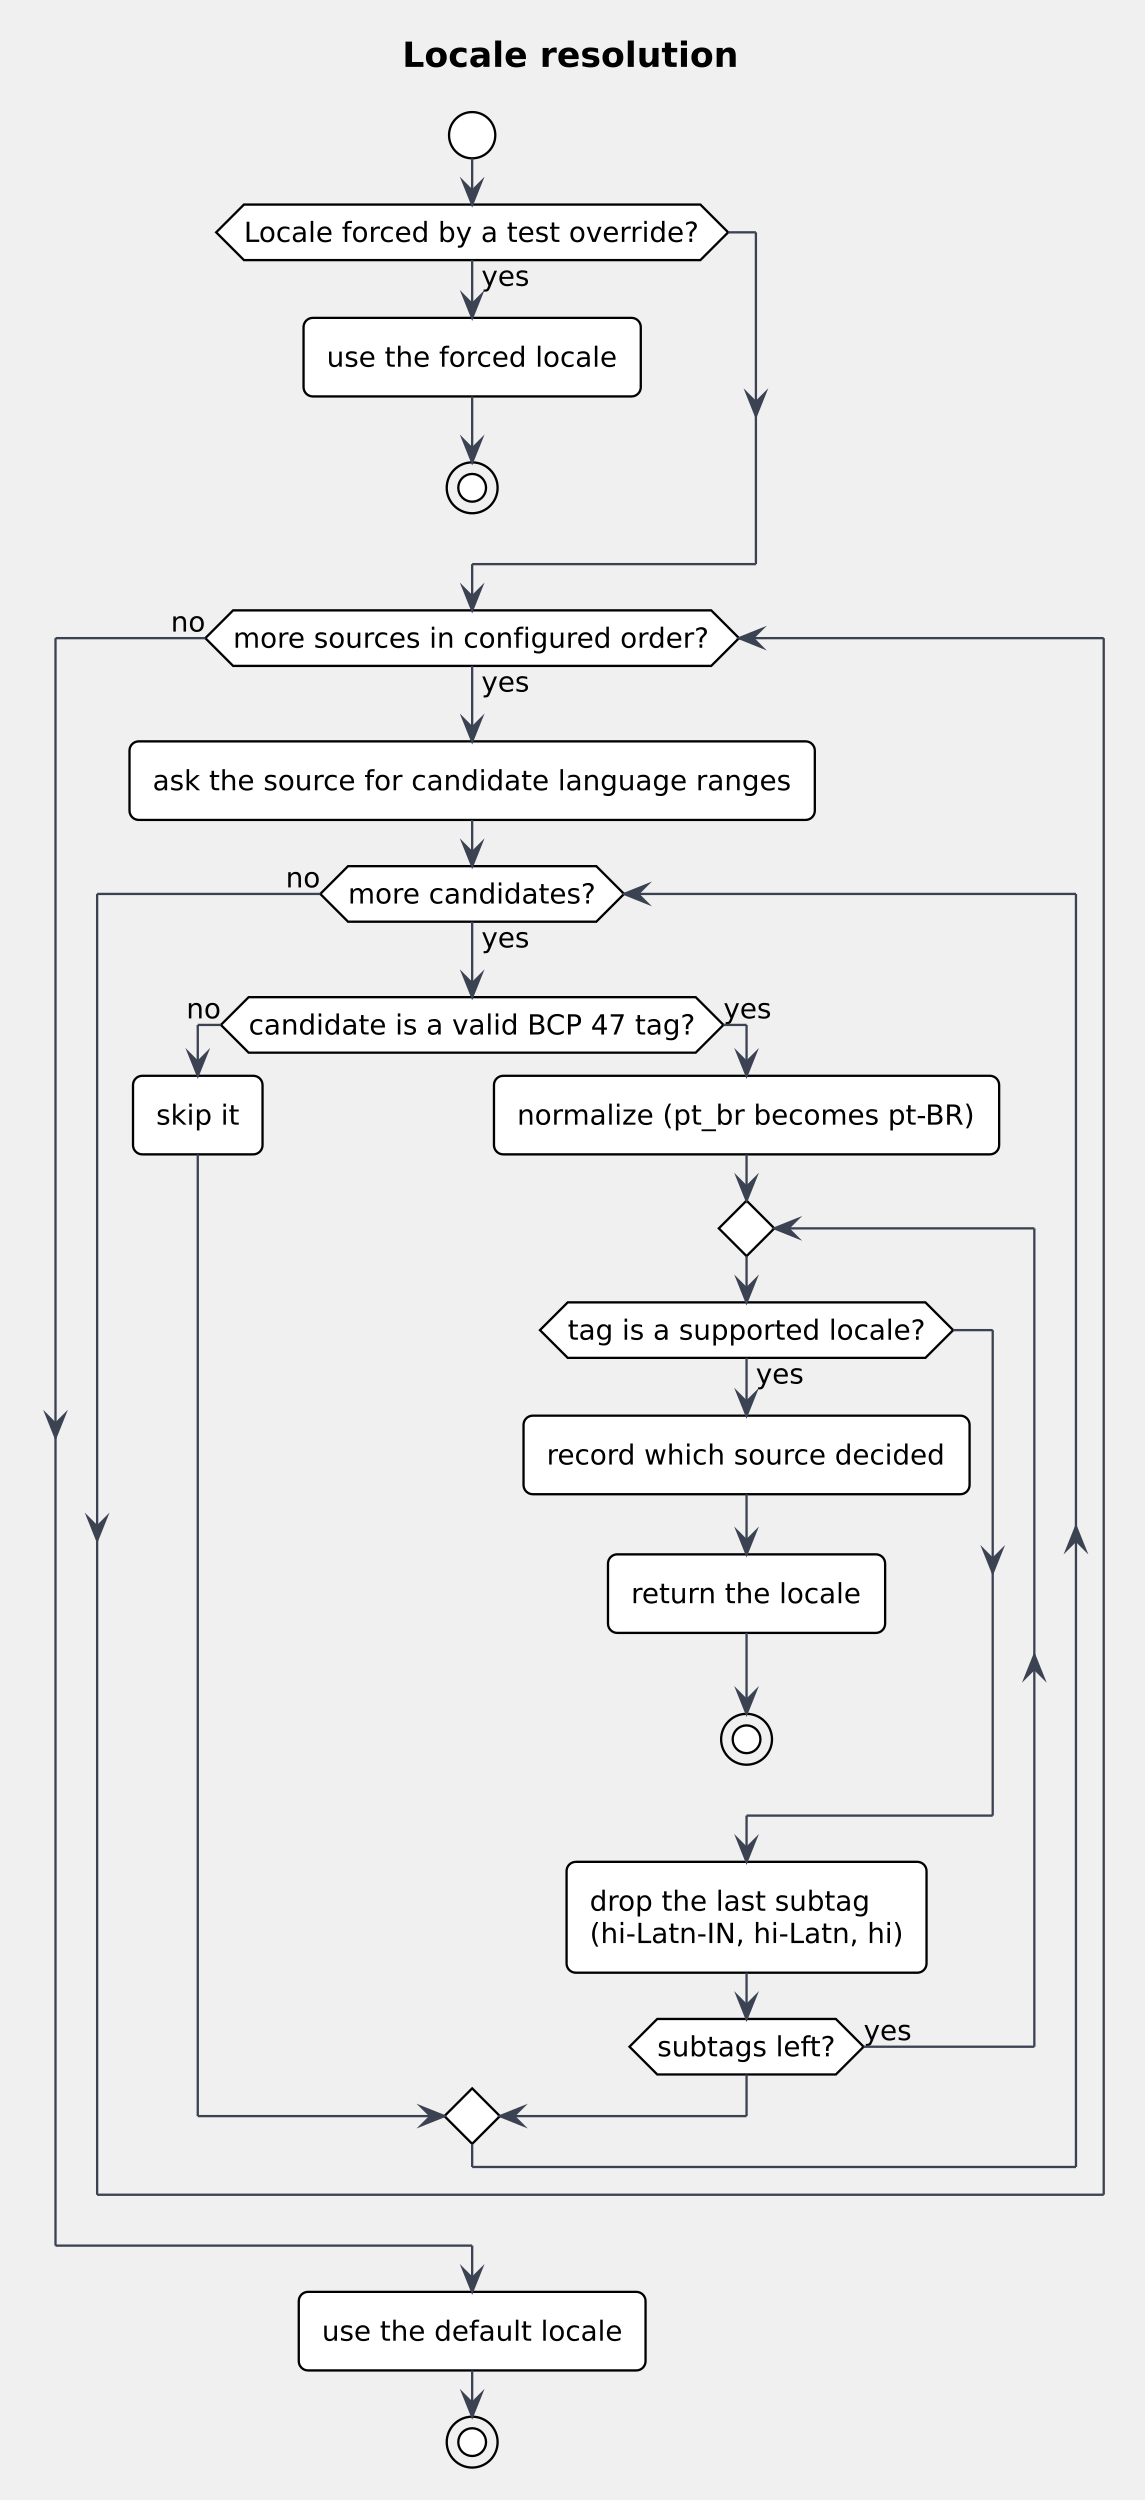
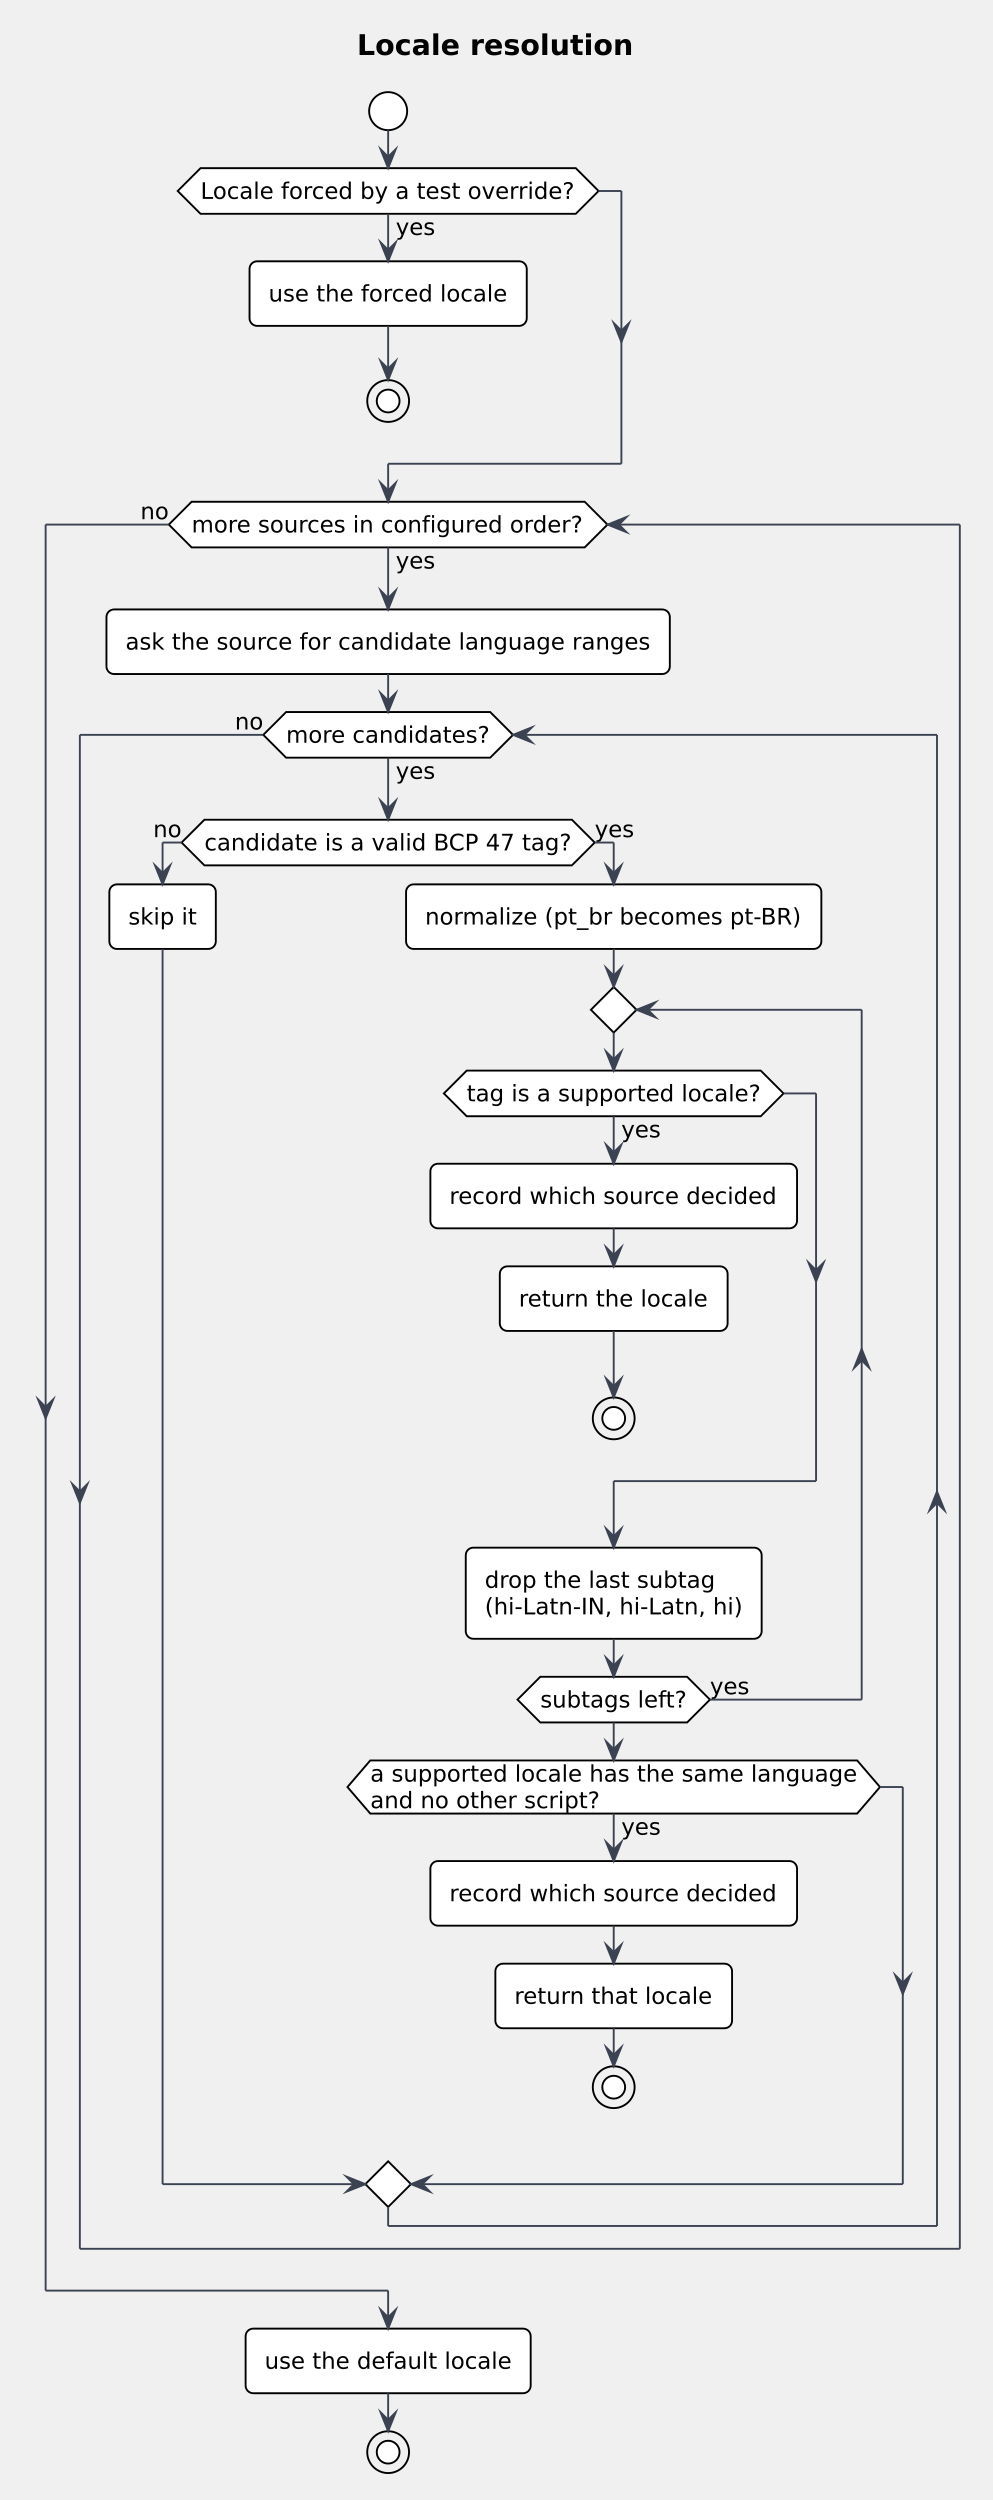
- <svg xmlns="http://www.w3.org/2000/svg" version="1.1" data-diagram-type="ACTIVITY" style="width:495px;height:1081px;background:#FFFFFF;" width="495px" height="1081px" viewBox="0 0 495 1081" zoomAndPan="magnify" preserveAspectRatio="none" contentStyleType="text/css">
+ <svg xmlns="http://www.w3.org/2000/svg" version="1.1" data-diagram-type="ACTIVITY" style="width:522px;height:1315px;background:#FFFFFF;" width="522px" height="1315px" viewBox="0 0 522 1315" zoomAndPan="magnify" preserveAspectRatio="none" contentStyleType="text/css">
  <defs />
  <g font-family="sans-serif" lengthAdjust="spacing">
    <g class="title" data-source-line="2">
-       <text x="173.956" y="28.923" fill="#000" font-size="15" textLength="145.334" font-weight="700" font-family="'DejaVu Sans'">Locale resolution</text>
+       <text x="187.765" y="28.923" fill="#000" font-size="15" textLength="145.334" font-weight="700" font-family="'DejaVu Sans'">Locale resolution</text>
    </g>
    <ellipse cx="204.164" cy="58.461" rx="10" ry="10" fill="#FFF" style="stroke:#000;stroke-width:1;" />
    <rect x="131.255" y="137.445" width="145.818" height="33.969" fill="#FFF" style="stroke:#000;stroke-width:1;" rx="4" ry="4" />
    <text x="141.255" y="158.584" fill="#000" font-size="12" textLength="125.818" font-family="'DejaVu Sans'">use the forced locale</text>
    <ellipse cx="204.164" cy="210.93" rx="11" ry="11" fill="none" style="stroke:#000;stroke-width:1;" />
    <ellipse cx="204.164" cy="210.93" rx="6" ry="6" fill="#FFF" style="stroke:#000;stroke-width:1;" />
    <polygon points="105.475,88.461,302.854,88.461,314.854,100.461,302.854,112.461,105.475,112.461,93.475,100.461,105.475,88.461" fill="#FFF" style="stroke:#000;stroke-width:1;stroke-linejoin:miter;stroke-miterlimit:10;" />
    <text x="208.164" y="123.6" fill="#000" font-size="12" textLength="20.736" font-family="'DejaVu Sans'">yes</text>
    <text x="105.475" y="104.615" fill="#000" font-size="12" textLength="197.379" font-family="'DejaVu Sans'">Locale forced by a test override?</text>
    <rect x="56" y="320.568" width="296.328" height="33.969" fill="#FFF" style="stroke:#000;stroke-width:1;" rx="4" ry="4" />
    <text x="66" y="341.707" fill="#000" font-size="12" textLength="276.328" font-family="'DejaVu Sans'">ask the source for candidate language ranges</text>
    <polygon points="107.517,431.176,300.812,431.176,312.812,443.176,300.812,455.176,107.517,455.176,95.517,443.176,107.517,431.176" fill="#FFF" style="stroke:#000;stroke-width:1;stroke-linejoin:miter;stroke-miterlimit:10;" />
    <text x="107.517" y="447.33" fill="#000" font-size="12" textLength="193.295" font-family="'DejaVu Sans'">candidate is a valid BCP 47 tag?</text>
    <text x="80.569" y="440.346" fill="#000" font-size="12" textLength="14.947" font-family="'DejaVu Sans'">no</text>
    <text x="312.812" y="440.346" fill="#000" font-size="12" textLength="20.736" font-family="'DejaVu Sans'">yes</text>
    <rect x="57.514" y="465.176" width="56.006" height="33.969" fill="#FFF" style="stroke:#000;stroke-width:1;" rx="4" ry="4" />
    <text x="67.514" y="486.314" fill="#000" font-size="12" textLength="36.006" font-family="'DejaVu Sans'">skip it</text>
    <rect x="213.592" y="465.176" width="218.439" height="33.969" fill="#FFF" style="stroke:#000;stroke-width:1;" rx="4" ry="4" />
    <text x="223.592" y="486.314" fill="#000" font-size="12" textLength="198.439" font-family="'DejaVu Sans'">normalize (pt_br becomes pt-BR)</text>
    <rect x="226.377" y="612.129" width="192.869" height="33.969" fill="#FFF" style="stroke:#000;stroke-width:1;" rx="4" ry="4" />
    <text x="236.377" y="633.268" fill="#000" font-size="12" textLength="172.869" font-family="'DejaVu Sans'">record which source decided</text>
-     <rect x="262.896" y="672.098" width="119.832" height="33.969" fill="#FFF" style="stroke:#000;stroke-width:1;" rx="4" ry="4" />
-     <text x="272.896" y="693.236" fill="#000" font-size="12" textLength="99.832" font-family="'DejaVu Sans'">return the locale</text>
-     <ellipse cx="322.812" cy="752.066" rx="11" ry="11" fill="none" style="stroke:#000;stroke-width:1;" />
-     <ellipse cx="322.812" cy="752.066" rx="6" ry="6" fill="#FFF" style="stroke:#000;stroke-width:1;" />
+     <rect x="262.896" y="666.098" width="119.832" height="33.969" fill="#FFF" style="stroke:#000;stroke-width:1;" rx="4" ry="4" />
+     <text x="272.896" y="687.236" fill="#000" font-size="12" textLength="99.832" font-family="'DejaVu Sans'">return the locale</text>
+     <ellipse cx="322.812" cy="746.066" rx="11" ry="11" fill="none" style="stroke:#000;stroke-width:1;" />
+     <ellipse cx="322.812" cy="746.066" rx="6" ry="6" fill="#FFF" style="stroke:#000;stroke-width:1;" />
    <polygon points="245.482,563.145,400.141,563.145,412.141,575.145,400.141,587.145,245.482,587.145,233.482,575.145,245.482,563.145" fill="#FFF" style="stroke:#000;stroke-width:1;stroke-linejoin:miter;stroke-miterlimit:10;" />
    <text x="326.812" y="598.283" fill="#000" font-size="12" textLength="20.736" font-family="'DejaVu Sans'">yes</text>
    <text x="245.482" y="579.299" fill="#000" font-size="12" textLength="154.658" font-family="'DejaVu Sans'">tag is a supported locale?</text>
-     <rect x="244.989" y="805.066" width="155.645" height="47.938" fill="#FFF" style="stroke:#000;stroke-width:1;" rx="4" ry="4" />
-     <text x="254.989" y="826.205" fill="#000" font-size="12" textLength="121.441" font-family="'DejaVu Sans'">drop the last subtag</text>
-     <text x="254.989" y="840.174" fill="#000" font-size="12" textLength="135.645" font-family="'DejaVu Sans'">(hi-Latn-IN, hi-Latn, hi)</text>
+     <rect x="244.989" y="814.066" width="155.645" height="47.938" fill="#FFF" style="stroke:#000;stroke-width:1;" rx="4" ry="4" />
+     <text x="254.989" y="835.205" fill="#000" font-size="12" textLength="121.441" font-family="'DejaVu Sans'">drop the last subtag</text>
+     <text x="254.989" y="849.174" fill="#000" font-size="12" textLength="135.645" font-family="'DejaVu Sans'">(hi-Latn-IN, hi-Latn, hi)</text>
    <polygon points="322.812,519.145,334.812,531.145,322.812,543.145,310.812,531.145,322.812,519.145" fill="#FFF" style="stroke:#000;stroke-width:1;stroke-linejoin:miter;stroke-miterlimit:10;" />
-     <polygon points="284.195,873.004,361.428,873.004,373.428,885.004,361.428,897.004,284.195,897.004,272.195,885.004,284.195,873.004" fill="#FFF" style="stroke:#000;stroke-width:1;stroke-linejoin:miter;stroke-miterlimit:10;" />
-     <text x="284.195" y="889.158" fill="#000" font-size="12" textLength="77.232" font-family="'DejaVu Sans'">subtags left?</text>
-     <text x="373.428" y="882.174" fill="#000" font-size="12" textLength="20.736" font-family="'DejaVu Sans'">yes</text>
-     <polygon points="204.164,903.004,216.164,915.004,204.164,927.004,192.164,915.004,204.164,903.004" fill="#FFF" style="stroke:#000;stroke-width:1;stroke-linejoin:miter;stroke-miterlimit:10;" />
+     <polygon points="284.195,882.004,361.428,882.004,373.428,894.004,361.428,906.004,284.195,906.004,272.195,894.004,284.195,882.004" fill="#FFF" style="stroke:#000;stroke-width:1;stroke-linejoin:miter;stroke-miterlimit:10;" />
+     <text x="284.195" y="898.158" fill="#000" font-size="12" textLength="77.232" font-family="'DejaVu Sans'">subtags left?</text>
+     <text x="373.428" y="891.174" fill="#000" font-size="12" textLength="20.736" font-family="'DejaVu Sans'">yes</text>
+     <rect x="226.377" y="978.926" width="192.869" height="33.969" fill="#FFF" style="stroke:#000;stroke-width:1;" rx="4" ry="4" />
+     <text x="236.377" y="1000.064" fill="#000" font-size="12" textLength="172.869" font-family="'DejaVu Sans'">record which source decided</text>
+     <rect x="260.558" y="1032.895" width="124.508" height="33.969" fill="#FFF" style="stroke:#000;stroke-width:1;" rx="4" ry="4" />
+     <text x="270.558" y="1054.033" fill="#000" font-size="12" textLength="104.508" font-family="'DejaVu Sans'">return that locale</text>
+     <ellipse cx="322.812" cy="1097.863" rx="11" ry="11" fill="none" style="stroke:#000;stroke-width:1;" />
+     <ellipse cx="322.812" cy="1097.863" rx="6" ry="6" fill="#FFF" style="stroke:#000;stroke-width:1;" />
+     <polygon points="194.758,926.004,450.865,926.004,462.865,939.973,450.865,953.941,194.758,953.941,182.758,939.973,194.758,926.004" fill="#FFF" style="stroke:#000;stroke-width:1;stroke-linejoin:miter;stroke-miterlimit:10;" />
+     <text x="326.812" y="965.08" fill="#000" font-size="12" textLength="20.736" font-family="'DejaVu Sans'">yes</text>
+     <text x="194.758" y="937.143" fill="#000" font-size="12" textLength="256.107" font-family="'DejaVu Sans'">a supported locale has the same language</text>
+     <text x="194.758" y="951.111" fill="#000" font-size="12" textLength="120.744" font-family="'DejaVu Sans'">and no other script?</text>
+     <polygon points="204.164,1136.863,216.164,1148.863,204.164,1160.863,192.164,1148.863,204.164,1136.863" fill="#FFF" style="stroke:#000;stroke-width:1;stroke-linejoin:miter;stroke-miterlimit:10;" />
    <polygon points="150.489,374.537,257.839,374.537,269.839,386.537,257.839,398.537,150.489,398.537,138.489,386.537,150.489,374.537" fill="#FFF" style="stroke:#000;stroke-width:1;stroke-linejoin:miter;stroke-miterlimit:10;" />
    <text x="208.164" y="409.676" fill="#000" font-size="12" textLength="20.736" font-family="'DejaVu Sans'">yes</text>
    <text x="150.489" y="390.691" fill="#000" font-size="12" textLength="107.35" font-family="'DejaVu Sans'">more candidates?</text>
    <text x="123.542" y="383.707" fill="#000" font-size="12" textLength="14.947" font-family="'DejaVu Sans'">no</text>
    <polygon points="100.79,263.93,307.538,263.93,319.538,275.93,307.538,287.93,100.79,287.93,88.79,275.93,100.79,263.93" fill="#FFF" style="stroke:#000;stroke-width:1;stroke-linejoin:miter;stroke-miterlimit:10;" />
    <text x="208.164" y="299.068" fill="#000" font-size="12" textLength="20.736" font-family="'DejaVu Sans'">yes</text>
    <text x="100.79" y="280.084" fill="#000" font-size="12" textLength="206.748" font-family="'DejaVu Sans'">more sources in configured order?</text>
    <text x="73.843" y="273.1" fill="#000" font-size="12" textLength="14.947" font-family="'DejaVu Sans'">no</text>
-     <rect x="129.192" y="991.004" width="149.943" height="33.969" fill="#FFF" style="stroke:#000;stroke-width:1;" rx="4" ry="4" />
-     <text x="139.192" y="1012.143" fill="#000" font-size="12" textLength="129.943" font-family="'DejaVu Sans'">use the default locale</text>
-     <ellipse cx="204.164" cy="1055.973" rx="11" ry="11" fill="none" style="stroke:#000;stroke-width:1;" />
-     <ellipse cx="204.164" cy="1055.973" rx="6" ry="6" fill="#FFF" style="stroke:#000;stroke-width:1;" />
+     <rect x="129.192" y="1224.863" width="149.943" height="33.969" fill="#FFF" style="stroke:#000;stroke-width:1;" rx="4" ry="4" />
+     <text x="139.192" y="1246.002" fill="#000" font-size="12" textLength="129.943" font-family="'DejaVu Sans'">use the default locale</text>
+     <ellipse cx="204.164" cy="1289.832" rx="11" ry="11" fill="none" style="stroke:#000;stroke-width:1;" />
+     <ellipse cx="204.164" cy="1289.832" rx="6" ry="6" fill="#FFF" style="stroke:#000;stroke-width:1;" />
    <line x1="204.164" y1="171.414" x2="204.164" y2="199.93" style="stroke:#3B4252;stroke-width:1;" />
    <polygon points="200.164,189.93,204.164,199.93,208.164,189.93,204.164,193.93" fill="#3B4252" style="stroke:#3B4252;stroke-width:1;stroke-linejoin:miter;stroke-miterlimit:10;" />
    <line x1="204.164" y1="112.461" x2="204.164" y2="137.445" style="stroke:#3B4252;stroke-width:1;" />
    <polygon points="200.164,127.445,204.164,137.445,208.164,127.445,204.164,131.445" fill="#3B4252" style="stroke:#3B4252;stroke-width:1;stroke-linejoin:miter;stroke-miterlimit:10;" />
    <line x1="314.854" y1="100.461" x2="326.854" y2="100.461" style="stroke:#3B4252;stroke-width:1;" />
    <polygon points="322.854,169.93,326.854,179.93,330.854,169.93,326.854,173.93" fill="#3B4252" style="stroke:#3B4252;stroke-width:1;stroke-linejoin:miter;stroke-miterlimit:10;" />
    <line x1="326.854" y1="100.461" x2="326.854" y2="243.93" style="stroke:#3B4252;stroke-width:1;" />
    <line x1="326.854" y1="243.93" x2="204.164" y2="243.93" style="stroke:#3B4252;stroke-width:1;" />
    <line x1="204.164" y1="243.93" x2="204.164" y2="263.93" style="stroke:#3B4252;stroke-width:1;" />
    <polygon points="200.164,253.93,204.164,263.93,208.164,253.93,204.164,257.93" fill="#3B4252" style="stroke:#3B4252;stroke-width:1;stroke-linejoin:miter;stroke-miterlimit:10;" />
    <line x1="204.164" y1="68.461" x2="204.164" y2="88.461" style="stroke:#3B4252;stroke-width:1;" />
    <polygon points="200.164,78.461,204.164,88.461,208.164,78.461,204.164,82.461" fill="#3B4252" style="stroke:#3B4252;stroke-width:1;stroke-linejoin:miter;stroke-miterlimit:10;" />
-     <line x1="322.812" y1="646.098" x2="322.812" y2="672.098" style="stroke:#3B4252;stroke-width:1;" />
-     <polygon points="318.812,662.098,322.812,672.098,326.812,662.098,322.812,666.098" fill="#3B4252" style="stroke:#3B4252;stroke-width:1;stroke-linejoin:miter;stroke-miterlimit:10;" />
-     <line x1="322.812" y1="706.066" x2="322.812" y2="741.066" style="stroke:#3B4252;stroke-width:1;" />
-     <polygon points="318.812,731.066,322.812,741.066,326.812,731.066,322.812,735.066" fill="#3B4252" style="stroke:#3B4252;stroke-width:1;stroke-linejoin:miter;stroke-miterlimit:10;" />
+     <line x1="322.812" y1="646.098" x2="322.812" y2="666.098" style="stroke:#3B4252;stroke-width:1;" />
+     <polygon points="318.812,656.098,322.812,666.098,326.812,656.098,322.812,660.098" fill="#3B4252" style="stroke:#3B4252;stroke-width:1;stroke-linejoin:miter;stroke-miterlimit:10;" />
+     <line x1="322.812" y1="700.066" x2="322.812" y2="735.066" style="stroke:#3B4252;stroke-width:1;" />
+     <polygon points="318.812,725.066,322.812,735.066,326.812,725.066,322.812,729.066" fill="#3B4252" style="stroke:#3B4252;stroke-width:1;stroke-linejoin:miter;stroke-miterlimit:10;" />
    <line x1="322.812" y1="587.145" x2="322.812" y2="612.129" style="stroke:#3B4252;stroke-width:1;" />
    <polygon points="318.812,602.129,322.812,612.129,326.812,602.129,322.812,606.129" fill="#3B4252" style="stroke:#3B4252;stroke-width:1;stroke-linejoin:miter;stroke-miterlimit:10;" />
    <line x1="412.141" y1="575.145" x2="429.246" y2="575.145" style="stroke:#3B4252;stroke-width:1;" />
-     <polygon points="425.246,670.098,429.246,680.098,433.246,670.098,429.246,674.098" fill="#3B4252" style="stroke:#3B4252;stroke-width:1;stroke-linejoin:miter;stroke-miterlimit:10;" />
-     <line x1="429.246" y1="575.145" x2="429.246" y2="785.066" style="stroke:#3B4252;stroke-width:1;" />
-     <line x1="429.246" y1="785.066" x2="322.812" y2="785.066" style="stroke:#3B4252;stroke-width:1;" />
-     <line x1="322.812" y1="785.066" x2="322.812" y2="805.066" style="stroke:#3B4252;stroke-width:1;" />
-     <polygon points="318.812,795.066,322.812,805.066,326.812,795.066,322.812,799.066" fill="#3B4252" style="stroke:#3B4252;stroke-width:1;stroke-linejoin:miter;stroke-miterlimit:10;" />
+     <polygon points="425.246,664.098,429.246,674.098,433.246,664.098,429.246,668.098" fill="#3B4252" style="stroke:#3B4252;stroke-width:1;stroke-linejoin:miter;stroke-miterlimit:10;" />
+     <line x1="429.246" y1="575.145" x2="429.246" y2="779.066" style="stroke:#3B4252;stroke-width:1;" />
+     <line x1="429.246" y1="779.066" x2="322.812" y2="779.066" style="stroke:#3B4252;stroke-width:1;" />
+     <line x1="322.812" y1="779.066" x2="322.812" y2="814.066" style="stroke:#3B4252;stroke-width:1;" />
+     <polygon points="318.812,804.066,322.812,814.066,326.812,804.066,322.812,808.066" fill="#3B4252" style="stroke:#3B4252;stroke-width:1;stroke-linejoin:miter;stroke-miterlimit:10;" />
    <line x1="322.812" y1="543.145" x2="322.812" y2="563.145" style="stroke:#3B4252;stroke-width:1;" />
    <polygon points="318.812,553.145,322.812,563.145,326.812,553.145,322.812,557.145" fill="#3B4252" style="stroke:#3B4252;stroke-width:1;stroke-linejoin:miter;stroke-miterlimit:10;" />
-     <line x1="373.428" y1="885.004" x2="447.246" y2="885.004" style="stroke:#3B4252;stroke-width:1;" />
-     <polygon points="443.246,725.566,447.246,715.566,451.246,725.566,447.246,721.566" fill="#3B4252" style="stroke:#3B4252;stroke-width:1;stroke-linejoin:miter;stroke-miterlimit:10;" />
-     <line x1="447.246" y1="531.145" x2="447.246" y2="885.004" style="stroke:#3B4252;stroke-width:1;" />
-     <line x1="447.246" y1="531.145" x2="334.812" y2="531.145" style="stroke:#3B4252;stroke-width:1;" />
+     <line x1="373.428" y1="894.004" x2="453.246" y2="894.004" style="stroke:#3B4252;stroke-width:1;" />
+     <polygon points="449.246,719.566,453.246,709.566,457.246,719.566,453.246,715.566" fill="#3B4252" style="stroke:#3B4252;stroke-width:1;stroke-linejoin:miter;stroke-miterlimit:10;" />
+     <line x1="453.246" y1="531.145" x2="453.246" y2="894.004" style="stroke:#3B4252;stroke-width:1;" />
+     <line x1="453.246" y1="531.145" x2="334.812" y2="531.145" style="stroke:#3B4252;stroke-width:1;" />
    <polygon points="344.812,527.145,334.812,531.145,344.812,535.145,340.812,531.145" fill="#3B4252" style="stroke:#3B4252;stroke-width:1;stroke-linejoin:miter;stroke-miterlimit:10;" />
-     <line x1="322.812" y1="853.004" x2="322.812" y2="873.004" style="stroke:#3B4252;stroke-width:1;" />
-     <polygon points="318.812,863.004,322.812,873.004,326.812,863.004,322.812,867.004" fill="#3B4252" style="stroke:#3B4252;stroke-width:1;stroke-linejoin:miter;stroke-miterlimit:10;" />
+     <line x1="322.812" y1="862.004" x2="322.812" y2="882.004" style="stroke:#3B4252;stroke-width:1;" />
+     <polygon points="318.812,872.004,322.812,882.004,326.812,872.004,322.812,876.004" fill="#3B4252" style="stroke:#3B4252;stroke-width:1;stroke-linejoin:miter;stroke-miterlimit:10;" />
    <line x1="322.812" y1="499.145" x2="322.812" y2="519.145" style="stroke:#3B4252;stroke-width:1;" />
    <polygon points="318.812,509.145,322.812,519.145,326.812,509.145,322.812,513.145" fill="#3B4252" style="stroke:#3B4252;stroke-width:1;stroke-linejoin:miter;stroke-miterlimit:10;" />
+     <line x1="322.812" y1="1012.895" x2="322.812" y2="1032.895" style="stroke:#3B4252;stroke-width:1;" />
+     <polygon points="318.812,1022.895,322.812,1032.895,326.812,1022.895,322.812,1026.895" fill="#3B4252" style="stroke:#3B4252;stroke-width:1;stroke-linejoin:miter;stroke-miterlimit:10;" />
+     <line x1="322.812" y1="1066.863" x2="322.812" y2="1086.863" style="stroke:#3B4252;stroke-width:1;" />
+     <polygon points="318.812,1076.863,322.812,1086.863,326.812,1076.863,322.812,1080.863" fill="#3B4252" style="stroke:#3B4252;stroke-width:1;stroke-linejoin:miter;stroke-miterlimit:10;" />
+     <line x1="322.812" y1="953.941" x2="322.812" y2="978.926" style="stroke:#3B4252;stroke-width:1;" />
+     <polygon points="318.812,968.926,322.812,978.926,326.812,968.926,322.812,972.926" fill="#3B4252" style="stroke:#3B4252;stroke-width:1;stroke-linejoin:miter;stroke-miterlimit:10;" />
+     <line x1="462.865" y1="939.973" x2="474.865" y2="939.973" style="stroke:#3B4252;stroke-width:1;" />
+     <polygon points="470.865,1038.91,474.865,1048.91,478.865,1038.91,474.865,1042.91" fill="#3B4252" style="stroke:#3B4252;stroke-width:1;stroke-linejoin:miter;stroke-miterlimit:10;" />
+     <line x1="474.865" y1="939.973" x2="474.865" y2="1148.863" style="stroke:#3B4252;stroke-width:1;" />
+     <line x1="474.865" y1="1148.863" x2="216.164" y2="1148.863" style="stroke:#3B4252;stroke-width:1;" />
+     <polygon points="226.164,1144.863,216.164,1148.863,226.164,1152.863,222.164,1148.863" fill="#3B4252" style="stroke:#3B4252;stroke-width:1;stroke-linejoin:miter;stroke-miterlimit:10;" />
+     <line x1="322.812" y1="906.004" x2="322.812" y2="926.004" style="stroke:#3B4252;stroke-width:1;" />
+     <polygon points="318.812,916.004,322.812,926.004,326.812,916.004,322.812,920.004" fill="#3B4252" style="stroke:#3B4252;stroke-width:1;stroke-linejoin:miter;stroke-miterlimit:10;" />
    <line x1="95.517" y1="443.176" x2="85.517" y2="443.176" style="stroke:#3B4252;stroke-width:1;" />
    <line x1="85.517" y1="443.176" x2="85.517" y2="465.176" style="stroke:#3B4252;stroke-width:1;" />
    <polygon points="81.517,455.176,85.517,465.176,89.517,455.176,85.517,459.176" fill="#3B4252" style="stroke:#3B4252;stroke-width:1;stroke-linejoin:miter;stroke-miterlimit:10;" />
    <line x1="312.812" y1="443.176" x2="322.812" y2="443.176" style="stroke:#3B4252;stroke-width:1;" />
    <line x1="322.812" y1="443.176" x2="322.812" y2="465.176" style="stroke:#3B4252;stroke-width:1;" />
    <polygon points="318.812,455.176,322.812,465.176,326.812,455.176,322.812,459.176" fill="#3B4252" style="stroke:#3B4252;stroke-width:1;stroke-linejoin:miter;stroke-miterlimit:10;" />
-     <line x1="85.517" y1="499.145" x2="85.517" y2="915.004" style="stroke:#3B4252;stroke-width:1;" />
-     <line x1="85.517" y1="915.004" x2="192.164" y2="915.004" style="stroke:#3B4252;stroke-width:1;" />
-     <polygon points="182.164,911.004,192.164,915.004,182.164,919.004,186.164,915.004" fill="#3B4252" style="stroke:#3B4252;stroke-width:1;stroke-linejoin:miter;stroke-miterlimit:10;" />
-     <line x1="322.812" y1="897.004" x2="322.812" y2="915.004" style="stroke:#3B4252;stroke-width:1;" />
-     <line x1="322.812" y1="915.004" x2="216.164" y2="915.004" style="stroke:#3B4252;stroke-width:1;" />
-     <polygon points="226.164,911.004,216.164,915.004,226.164,919.004,222.164,915.004" fill="#3B4252" style="stroke:#3B4252;stroke-width:1;stroke-linejoin:miter;stroke-miterlimit:10;" />
+     <line x1="85.517" y1="499.145" x2="85.517" y2="1148.863" style="stroke:#3B4252;stroke-width:1;" />
+     <line x1="85.517" y1="1148.863" x2="192.164" y2="1148.863" style="stroke:#3B4252;stroke-width:1;" />
+     <polygon points="182.164,1144.863,192.164,1148.863,182.164,1152.863,186.164,1148.863" fill="#3B4252" style="stroke:#3B4252;stroke-width:1;stroke-linejoin:miter;stroke-miterlimit:10;" />
    <line x1="204.164" y1="398.537" x2="204.164" y2="431.176" style="stroke:#3B4252;stroke-width:1;" />
    <polygon points="200.164,421.176,204.164,431.176,208.164,421.176,204.164,425.176" fill="#3B4252" style="stroke:#3B4252;stroke-width:1;stroke-linejoin:miter;stroke-miterlimit:10;" />
-     <line x1="204.164" y1="927.004" x2="204.164" y2="937.004" style="stroke:#3B4252;stroke-width:1;" />
-     <line x1="204.164" y1="937.004" x2="465.246" y2="937.004" style="stroke:#3B4252;stroke-width:1;" />
-     <polygon points="461.246,670.098,465.246,660.098,469.246,670.098,465.246,666.098" fill="#3B4252" style="stroke:#3B4252;stroke-width:1;stroke-linejoin:miter;stroke-miterlimit:10;" />
-     <line x1="465.246" y1="386.537" x2="465.246" y2="937.004" style="stroke:#3B4252;stroke-width:1;" />
-     <line x1="465.246" y1="386.537" x2="269.839" y2="386.537" style="stroke:#3B4252;stroke-width:1;" />
+     <line x1="204.164" y1="1160.863" x2="204.164" y2="1170.863" style="stroke:#3B4252;stroke-width:1;" />
+     <line x1="204.164" y1="1170.863" x2="492.865" y2="1170.863" style="stroke:#3B4252;stroke-width:1;" />
+     <polygon points="488.865,794.535,492.865,784.535,496.865,794.535,492.865,790.535" fill="#3B4252" style="stroke:#3B4252;stroke-width:1;stroke-linejoin:miter;stroke-miterlimit:10;" />
+     <line x1="492.865" y1="386.537" x2="492.865" y2="1170.863" style="stroke:#3B4252;stroke-width:1;" />
+     <line x1="492.865" y1="386.537" x2="269.839" y2="386.537" style="stroke:#3B4252;stroke-width:1;" />
    <polygon points="279.839,382.537,269.839,386.537,279.839,390.537,275.839,386.537" fill="#3B4252" style="stroke:#3B4252;stroke-width:1;stroke-linejoin:miter;stroke-miterlimit:10;" />
    <line x1="138.489" y1="386.537" x2="42" y2="386.537" style="stroke:#3B4252;stroke-width:1;" />
-     <polygon points="38,656.098,42,666.098,46,656.098,42,660.098" fill="#3B4252" style="stroke:#3B4252;stroke-width:1;stroke-linejoin:miter;stroke-miterlimit:10;" />
-     <line x1="42" y1="386.537" x2="42" y2="949.004" style="stroke:#3B4252;stroke-width:1;" />
-     <line x1="42" y1="949.004" x2="477.246" y2="949.004" style="stroke:#3B4252;stroke-width:1;" />
-     <line x1="477.246" y1="275.93" x2="477.246" y2="949.004" style="stroke:#3B4252;stroke-width:1;" />
-     <line x1="477.246" y1="275.93" x2="319.538" y2="275.93" style="stroke:#3B4252;stroke-width:1;" />
+     <polygon points="38,780.535,42,790.535,46,780.535,42,784.535" fill="#3B4252" style="stroke:#3B4252;stroke-width:1;stroke-linejoin:miter;stroke-miterlimit:10;" />
+     <line x1="42" y1="386.537" x2="42" y2="1182.863" style="stroke:#3B4252;stroke-width:1;" />
+     <line x1="42" y1="1182.863" x2="504.865" y2="1182.863" style="stroke:#3B4252;stroke-width:1;" />
+     <line x1="504.865" y1="275.93" x2="504.865" y2="1182.863" style="stroke:#3B4252;stroke-width:1;" />
+     <line x1="504.865" y1="275.93" x2="319.538" y2="275.93" style="stroke:#3B4252;stroke-width:1;" />
    <polygon points="329.538,271.93,319.538,275.93,329.538,279.93,325.538,275.93" fill="#3B4252" style="stroke:#3B4252;stroke-width:1;stroke-linejoin:miter;stroke-miterlimit:10;" />
    <line x1="204.164" y1="354.537" x2="204.164" y2="374.537" style="stroke:#3B4252;stroke-width:1;" />
    <polygon points="200.164,364.537,204.164,374.537,208.164,364.537,204.164,368.537" fill="#3B4252" style="stroke:#3B4252;stroke-width:1;stroke-linejoin:miter;stroke-miterlimit:10;" />
    <line x1="204.164" y1="287.93" x2="204.164" y2="320.568" style="stroke:#3B4252;stroke-width:1;" />
    <polygon points="200.164,310.568,204.164,320.568,208.164,310.568,204.164,314.568" fill="#3B4252" style="stroke:#3B4252;stroke-width:1;stroke-linejoin:miter;stroke-miterlimit:10;" />
    <line x1="88.79" y1="275.93" x2="24" y2="275.93" style="stroke:#3B4252;stroke-width:1;" />
-     <polygon points="20,611.629,24,621.629,28,611.629,24,615.629" fill="#3B4252" style="stroke:#3B4252;stroke-width:1;stroke-linejoin:miter;stroke-miterlimit:10;" />
-     <line x1="24" y1="275.93" x2="24" y2="971.004" style="stroke:#3B4252;stroke-width:1;" />
-     <line x1="24" y1="971.004" x2="204.164" y2="971.004" style="stroke:#3B4252;stroke-width:1;" />
-     <line x1="204.164" y1="971.004" x2="204.164" y2="991.004" style="stroke:#3B4252;stroke-width:1;" />
-     <polygon points="200.164,981.004,204.164,991.004,208.164,981.004,204.164,985.004" fill="#3B4252" style="stroke:#3B4252;stroke-width:1;stroke-linejoin:miter;stroke-miterlimit:10;" />
-     <line x1="204.164" y1="1024.973" x2="204.164" y2="1044.973" style="stroke:#3B4252;stroke-width:1;" />
-     <polygon points="200.164,1034.973,204.164,1044.973,208.164,1034.973,204.164,1038.973" fill="#3B4252" style="stroke:#3B4252;stroke-width:1;stroke-linejoin:miter;stroke-miterlimit:10;" />
+     <polygon points="20,736.051,24,746.051,28,736.051,24,740.051" fill="#3B4252" style="stroke:#3B4252;stroke-width:1;stroke-linejoin:miter;stroke-miterlimit:10;" />
+     <line x1="24" y1="275.93" x2="24" y2="1204.863" style="stroke:#3B4252;stroke-width:1;" />
+     <line x1="24" y1="1204.863" x2="204.164" y2="1204.863" style="stroke:#3B4252;stroke-width:1;" />
+     <line x1="204.164" y1="1204.863" x2="204.164" y2="1224.863" style="stroke:#3B4252;stroke-width:1;" />
+     <polygon points="200.164,1214.863,204.164,1224.863,208.164,1214.863,204.164,1218.863" fill="#3B4252" style="stroke:#3B4252;stroke-width:1;stroke-linejoin:miter;stroke-miterlimit:10;" />
+     <line x1="204.164" y1="1258.832" x2="204.164" y2="1278.832" style="stroke:#3B4252;stroke-width:1;" />
+     <polygon points="200.164,1268.832,204.164,1278.832,208.164,1268.832,204.164,1272.832" fill="#3B4252" style="stroke:#3B4252;stroke-width:1;stroke-linejoin:miter;stroke-miterlimit:10;" />
  </g>
</svg>
